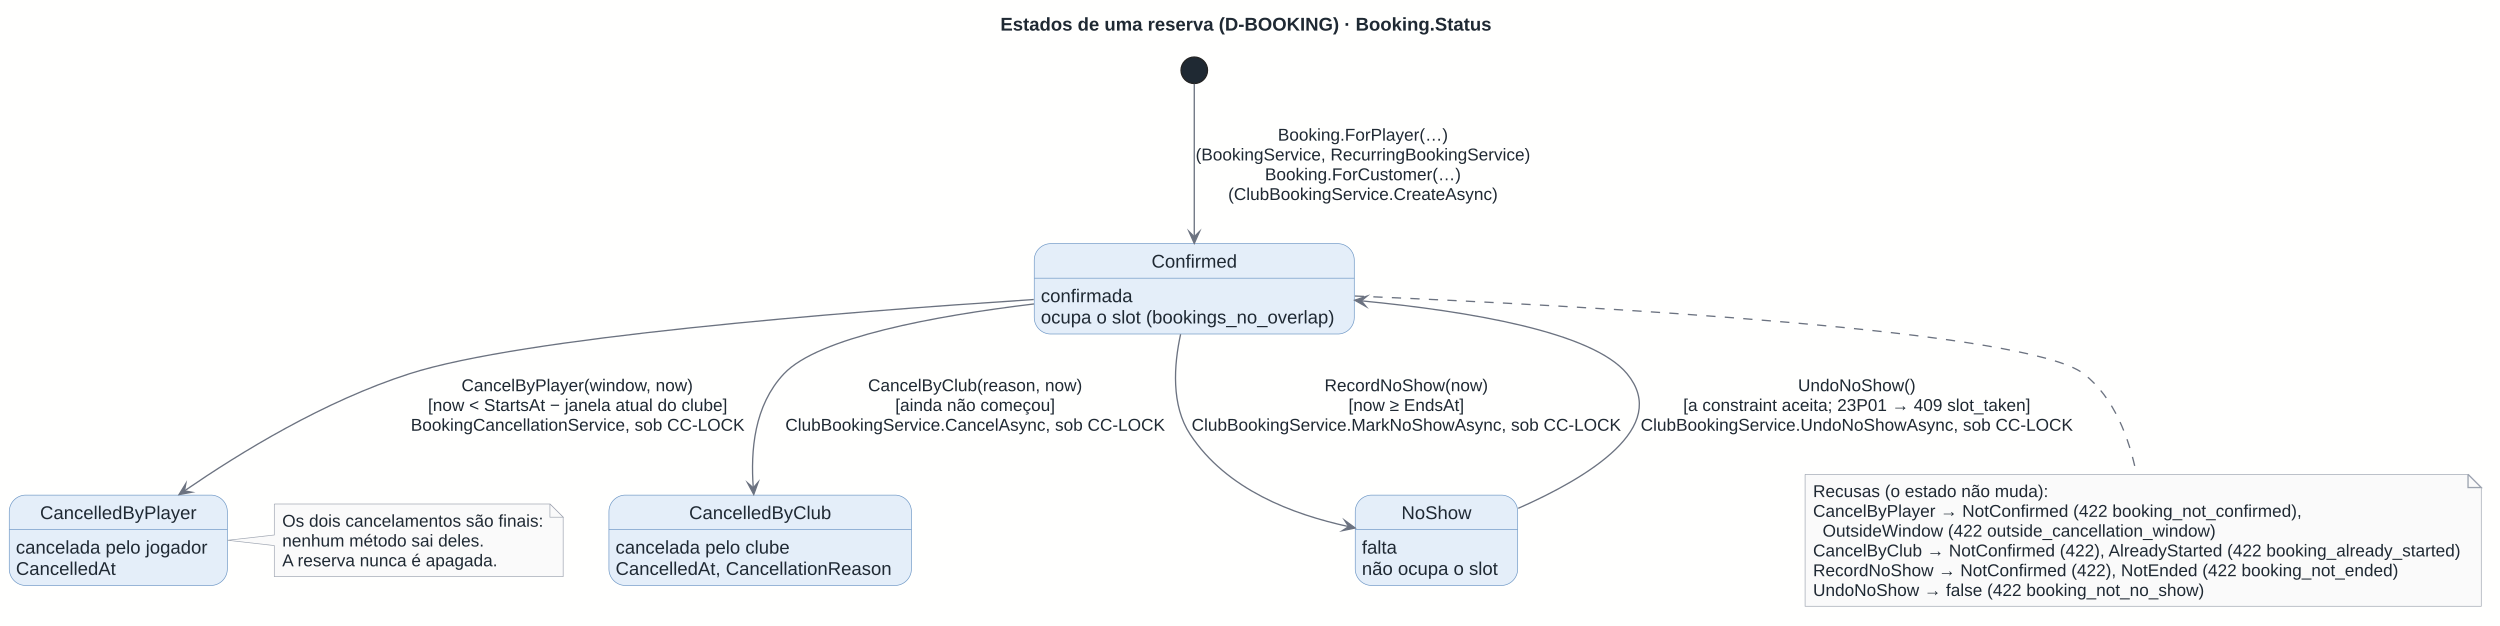
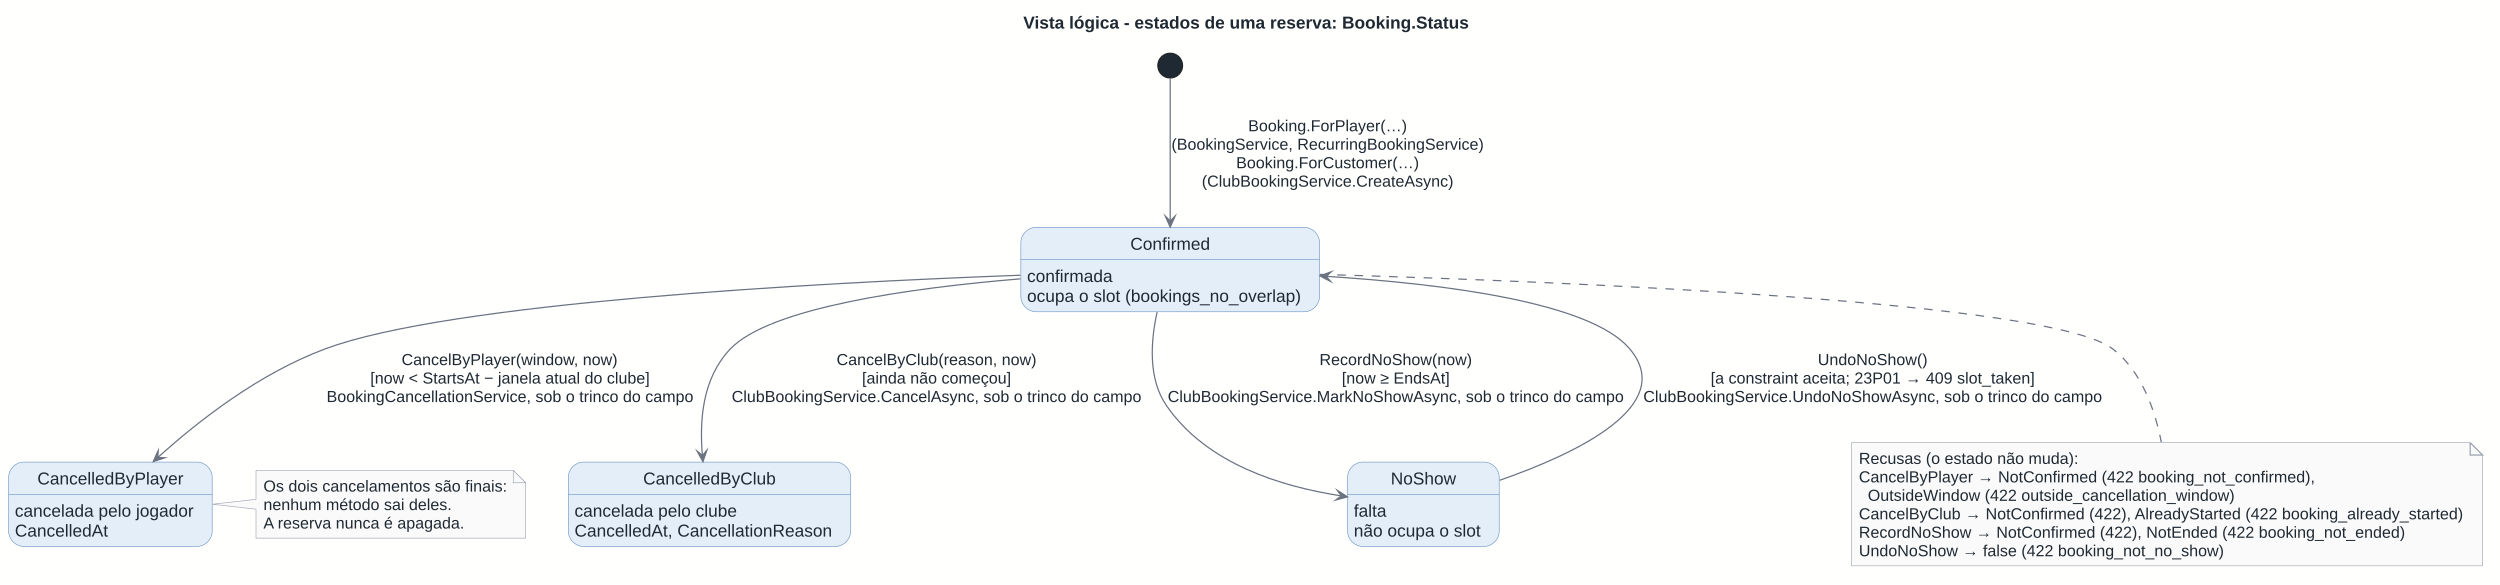
- <svg xmlns="http://www.w3.org/2000/svg" version="1.1" data-diagram-type="STATE" style="width:1889px;height:473px;background:#FFFFFE;" width="1889px" height="473px" viewBox="0 0 1889 473" zoomAndPan="magnify" preserveAspectRatio="none" contentStyleType="text/css">
+ <svg xmlns="http://www.w3.org/2000/svg" version="1.1" data-diagram-type="STATE" style="width:2024px;height:473px;background:#FFFFFE;" width="2024px" height="473px" viewBox="0 0 2024 473" zoomAndPan="magnify" preserveAspectRatio="none" contentStyleType="text/css">
  <defs />
  <g font-family="sans-serif" lengthAdjust="spacing">
-     <rect x="0" y="0" width="1889" height="473" fill="#FFFFFE" style="stroke:none;" />
+     <rect x="0" y="0" width="2024" height="473" fill="#FFFFFE" style="stroke:none;" />
    <g class="title" data-source-line="7">
-       <text x="755.89" y="23.132" fill="#1F2933" font-size="14" textLength="371.068" font-weight="700" font-family="Arial, Liberation Sans, Helvetica, sans-serif">Estados de uma reserva (D-BOOKING) · Booking.Status</text>
+       <text x="828.425" y="23.132" fill="#1F2933" font-size="14" textLength="360.999" font-weight="700" font-family="Arial, Liberation Sans, Helvetica, sans-serif">Vista lógica - estados de uma reserva: Booking.Status</text>
    </g>
    <g class="entity" data-qualified-name="Confirmed" id="ent0001" data-source-line="10">
-       <rect x="781.48" y="184.099" width="241.813" height="68.296" fill="#E4EEF9" style="stroke:#6B95C4;stroke-width:0.5;" rx="12.5" ry="12.5" />
-       <line x1="781.48" y1="210.197" x2="1023.293" y2="210.197" style="stroke:#6B95C4;stroke-width:0.5;" />
-       <text x="870.097" y="202.23" fill="#1F2933" font-size="14" textLength="64.579" font-family="Arial, Liberation Sans, Helvetica, sans-serif">Confirmed</text>
-       <text x="786.48" y="228.329" fill="#1F2933" font-size="14" textLength="69.255" font-family="Arial, Liberation Sans, Helvetica, sans-serif">confirmada</text>
-       <text x="786.48" y="244.428" fill="#1F2933" font-size="14" textLength="221.813" font-family="Arial, Liberation Sans, Helvetica, sans-serif">ocupa o slot (bookings_no_overlap)</text>
+       <rect x="826.48" y="184.099" width="241.813" height="68.296" fill="#E4EEF9" style="stroke:#6B95C4;stroke-width:0.5;" rx="12.5" ry="12.5" />
+       <line x1="826.48" y1="210.197" x2="1068.293" y2="210.197" style="stroke:#6B95C4;stroke-width:0.5;" />
+       <text x="915.097" y="202.23" fill="#1F2933" font-size="14" textLength="64.579" font-family="Arial, Liberation Sans, Helvetica, sans-serif">Confirmed</text>
+       <text x="831.48" y="228.329" fill="#1F2933" font-size="14" textLength="69.255" font-family="Arial, Liberation Sans, Helvetica, sans-serif">confirmada</text>
+       <text x="831.48" y="244.428" fill="#1F2933" font-size="14" textLength="221.813" font-family="Arial, Liberation Sans, Helvetica, sans-serif">ocupa o slot (bookings_no_overlap)</text>
    </g>
    <g class="entity" data-qualified-name="CancelledByPlayer" id="ent0002" data-source-line="11">
      <rect x="7" y="374.099" width="164.778" height="68.296" fill="#E4EEF9" style="stroke:#6B95C4;stroke-width:0.5;" rx="12.5" ry="12.5" />
      <line x1="7" y1="400.197" x2="171.778" y2="400.197" style="stroke:#6B95C4;stroke-width:0.5;" />
      <text x="30.248" y="392.23" fill="#1F2933" font-size="14" textLength="118.282" font-family="Arial, Liberation Sans, Helvetica, sans-serif">CancelledByPlayer</text>
      <text x="12" y="418.329" fill="#1F2933" font-size="14" textLength="144.778" font-family="Arial, Liberation Sans, Helvetica, sans-serif">cancelada pelo jogador</text>
      <text x="12" y="434.428" fill="#1F2933" font-size="14" textLength="75.489" font-family="Arial, Liberation Sans, Helvetica, sans-serif">CancelledAt</text>
    </g>
    <g class="entity" data-qualified-name="CancelledByClub" id="ent0003" data-source-line="12">
      <rect x="460.1" y="374.099" width="228.571" height="68.296" fill="#E4EEF9" style="stroke:#6B95C4;stroke-width:0.5;" rx="12.5" ry="12.5" />
      <line x1="460.1" y1="400.197" x2="688.671" y2="400.197" style="stroke:#6B95C4;stroke-width:0.5;" />
      <text x="520.689" y="392.23" fill="#1F2933" font-size="14" textLength="107.393" font-family="Arial, Liberation Sans, Helvetica, sans-serif">CancelledByClub</text>
      <text x="465.1" y="418.329" fill="#1F2933" font-size="14" textLength="131.544" font-family="Arial, Liberation Sans, Helvetica, sans-serif">cancelada pelo clube</text>
      <text x="465.1" y="434.428" fill="#1F2933" font-size="14" textLength="208.571" font-family="Arial, Liberation Sans, Helvetica, sans-serif">CancelledAt, CancellationReason</text>
    </g>
    <g class="entity" data-qualified-name="NoShow" id="ent0004" data-source-line="13">
-       <rect x="1024.02" y="374.099" width="122.744" height="68.296" fill="#E4EEF9" style="stroke:#6B95C4;stroke-width:0.5;" rx="12.5" ry="12.5" />
-       <line x1="1024.02" y1="400.197" x2="1146.764" y2="400.197" style="stroke:#6B95C4;stroke-width:0.5;" />
-       <text x="1058.934" y="392.23" fill="#1F2933" font-size="14" textLength="52.917" font-family="Arial, Liberation Sans, Helvetica, sans-serif">NoShow</text>
-       <text x="1029.02" y="418.329" fill="#1F2933" font-size="14" textLength="26.462" font-family="Arial, Liberation Sans, Helvetica, sans-serif">falta</text>
-       <text x="1029.02" y="434.428" fill="#1F2933" font-size="14" textLength="102.744" font-family="Arial, Liberation Sans, Helvetica, sans-serif">não ocupa o slot</text>
+       <rect x="1091.02" y="374.099" width="122.744" height="68.296" fill="#E4EEF9" style="stroke:#6B95C4;stroke-width:0.5;" rx="12.5" ry="12.5" />
+       <line x1="1091.02" y1="400.197" x2="1213.764" y2="400.197" style="stroke:#6B95C4;stroke-width:0.5;" />
+       <text x="1125.934" y="392.23" fill="#1F2933" font-size="14" textLength="52.917" font-family="Arial, Liberation Sans, Helvetica, sans-serif">NoShow</text>
+       <text x="1096.02" y="418.329" fill="#1F2933" font-size="14" textLength="26.462" font-family="Arial, Liberation Sans, Helvetica, sans-serif">falta</text>
+       <text x="1096.02" y="434.428" fill="#1F2933" font-size="14" textLength="102.744" font-family="Arial, Liberation Sans, Helvetica, sans-serif">não ocupa o slot</text>
    </g>
    <g class="start_entity" data-qualified-name=".start." id="ent0005" data-source-line="15">
-       <ellipse cx="902.39" cy="53.099" rx="10" ry="10" fill="#1F2933" style="stroke:#222;stroke-width:1;" />
+       <ellipse cx="947.39" cy="53.099" rx="10" ry="10" fill="#1F2933" style="stroke:#222;stroke-width:1;" />
    </g>
    <g class="entity" data-qualified-name="GMN11" id="ent0012" data-source-line="22">
      <path d="M207.26,380.819 L207.26,404.239 L171.85,408.239 L207.26,412.239 L207.26,435.665 A0,0 0 0 0 207.26,435.665 L425.526,435.665 A0,0 0 0 0 425.526,435.665 L425.526,390.819 L415.526,380.819 L207.26,380.819 A0,0 0 0 0 207.26,380.819" style="stroke:#9CA3AF;stroke-width:0.5;" fill="#FAFAFA" />
      <path d="M415.526,380.819 L415.526,390.819 L425.526,390.819 L415.526,380.819" style="stroke:#9CA3AF;stroke-width:0.5;" fill="#FAFAFA" />
      <text x="213.26" y="398.012" fill="#1F2933" font-size="13" textLength="197.266" font-family="Arial, Liberation Sans, Helvetica, sans-serif">Os dois cancelamentos são finais:</text>
      <text x="213.26" y="412.961" fill="#1F2933" font-size="13" textLength="152.483" font-family="Arial, Liberation Sans, Helvetica, sans-serif">nenhum método sai deles.</text>
      <text x="213.26" y="427.91" fill="#1F2933" font-size="13" textLength="163.338" font-family="Arial, Liberation Sans, Helvetica, sans-serif">A reserva nunca é apagada.</text>
    </g>
    <g class="entity" data-qualified-name="GMN14" id="ent0015" data-source-line="28">
-       <path d="M1363.93,358.399 L1363.93,458.091 L1874.848,458.091 L1874.848,368.399 L1864.848,358.399 L1363.93,358.399" style="stroke:#9CA3AF;stroke-width:0.5;" fill="#FAFAFA" />
-       <path d="M1864.848,358.399 L1864.848,368.399 L1874.848,368.399 L1864.848,358.399" style="stroke:#9CA3AF;stroke-width:1;" fill="#FAFAFA" />
-       <text x="1369.93" y="375.592" fill="#1F2933" font-size="13" textLength="177.766" font-family="Arial, Liberation Sans, Helvetica, sans-serif">Recusas (o estado não muda):</text>
-       <text x="1369.93" y="390.541" fill="#1F2933" font-size="13" textLength="369.237" font-family="Arial, Liberation Sans, Helvetica, sans-serif">CancelByPlayer → NotConfirmed (422 booking_not_confirmed),</text>
-       <text x="1377.154" y="405.49" fill="#1F2933" font-size="13" textLength="297" font-family="Arial, Liberation Sans, Helvetica, sans-serif">OutsideWindow (422 outside_cancellation_window)</text>
-       <text x="1369.93" y="420.439" fill="#1F2933" font-size="13" textLength="489.918" font-family="Arial, Liberation Sans, Helvetica, sans-serif">CancelByClub → NotConfirmed (422), AlreadyStarted (422 booking_already_started)</text>
-       <text x="1369.93" y="435.387" fill="#1F2933" font-size="13" textLength="442.26" font-family="Arial, Liberation Sans, Helvetica, sans-serif">RecordNoShow → NotConfirmed (422), NotEnded (422 booking_not_ended)</text>
-       <text x="1369.93" y="450.336" fill="#1F2933" font-size="13" textLength="295.579" font-family="Arial, Liberation Sans, Helvetica, sans-serif">UndoNoShow → false (422 booking_not_no_show)</text>
+       <path d="M1498.93,358.399 L1498.93,458.091 L2009.848,458.091 L2009.848,368.399 L1999.848,358.399 L1498.93,358.399" style="stroke:#9CA3AF;stroke-width:0.5;" fill="#FAFAFA" />
+       <path d="M1999.848,358.399 L1999.848,368.399 L2009.848,368.399 L1999.848,358.399" style="stroke:#9CA3AF;stroke-width:1;" fill="#FAFAFA" />
+       <text x="1504.93" y="375.592" fill="#1F2933" font-size="13" textLength="177.766" font-family="Arial, Liberation Sans, Helvetica, sans-serif">Recusas (o estado não muda):</text>
+       <text x="1504.93" y="390.541" fill="#1F2933" font-size="13" textLength="369.237" font-family="Arial, Liberation Sans, Helvetica, sans-serif">CancelByPlayer → NotConfirmed (422 booking_not_confirmed),</text>
+       <text x="1512.154" y="405.49" fill="#1F2933" font-size="13" textLength="297" font-family="Arial, Liberation Sans, Helvetica, sans-serif">OutsideWindow (422 outside_cancellation_window)</text>
+       <text x="1504.93" y="420.439" fill="#1F2933" font-size="13" textLength="489.918" font-family="Arial, Liberation Sans, Helvetica, sans-serif">CancelByClub → NotConfirmed (422), AlreadyStarted (422 booking_already_started)</text>
+       <text x="1504.93" y="435.387" fill="#1F2933" font-size="13" textLength="442.26" font-family="Arial, Liberation Sans, Helvetica, sans-serif">RecordNoShow → NotConfirmed (422), NotEnded (422 booking_not_ended)</text>
+       <text x="1504.93" y="450.336" fill="#1F2933" font-size="13" textLength="295.579" font-family="Arial, Liberation Sans, Helvetica, sans-serif">UndoNoShow → false (422 booking_not_no_show)</text>
    </g>
    <g class="link" data-entity-1="ent0005" data-entity-2="ent0001" id="lnk6" data-source-line="15" data-link-type="dependency">
-       <path d="M902.39,63.339 C902.39,86.119 902.39,140.899 902.39,178.899" style="stroke:#6B7280;stroke-width:1;" fill="none" id="*start*-to-Confirmed" />
-       <polygon points="902.39,183.899,906.39,174.899,902.39,178.899,898.39,174.899,902.39,183.899" fill="#6B7280" style="stroke:#6B7280;stroke-width:1;stroke-linejoin:miter;stroke-miterlimit:10;" />
-       <text x="965.537" y="106.292" fill="#1F2933" font-size="13" textLength="128.597" font-family="Arial, Liberation Sans, Helvetica, sans-serif">Booking.ForPlayer(…)</text>
-       <text x="903.39" y="121.241" fill="#1F2933" font-size="13" textLength="252.891" font-family="Arial, Liberation Sans, Helvetica, sans-serif">(BookingService, RecurringBookingService)</text>
-       <text x="955.787" y="136.19" fill="#1F2933" font-size="13" textLength="148.097" font-family="Arial, Liberation Sans, Helvetica, sans-serif">Booking.ForCustomer(…)</text>
-       <text x="927.959" y="151.139" fill="#1F2933" font-size="13" textLength="203.753" font-family="Arial, Liberation Sans, Helvetica, sans-serif">(ClubBookingService.CreateAsync)</text>
+       <path d="M947.39,63.339 C947.39,86.119 947.39,140.899 947.39,178.899" style="stroke:#6B7280;stroke-width:1;" fill="none" id="*start*-to-Confirmed" />
+       <polygon points="947.39,183.899,951.39,174.899,947.39,178.899,943.39,174.899,947.39,183.899" fill="#6B7280" style="stroke:#6B7280;stroke-width:1;stroke-linejoin:miter;stroke-miterlimit:10;" />
+       <text x="1010.537" y="106.292" fill="#1F2933" font-size="13" textLength="128.597" font-family="Arial, Liberation Sans, Helvetica, sans-serif">Booking.ForPlayer(…)</text>
+       <text x="948.39" y="121.241" fill="#1F2933" font-size="13" textLength="252.891" font-family="Arial, Liberation Sans, Helvetica, sans-serif">(BookingService, RecurringBookingService)</text>
+       <text x="1000.787" y="136.19" fill="#1F2933" font-size="13" textLength="148.097" font-family="Arial, Liberation Sans, Helvetica, sans-serif">Booking.ForCustomer(…)</text>
+       <text x="972.959" y="151.139" fill="#1F2933" font-size="13" textLength="203.753" font-family="Arial, Liberation Sans, Helvetica, sans-serif">(ClubBookingService.CreateAsync)</text>
    </g>
    <g class="link" data-entity-1="ent0001" data-entity-2="ent0002" id="lnk7" data-source-line="16" data-link-type="dependency">
-       <path d="M781.09,226.319 C633.75,235.919 394.34,255.079 309.39,282.399 C244.8,303.169 182.162,341.508 139.382,370.888" style="stroke:#6B7280;stroke-width:1;" fill="none" id="Confirmed-to-CancelledByPlayer" />
-       <polygon points="135.26,373.719,144.943,371.921,139.382,370.888,140.414,365.326,135.26,373.719" fill="#6B7280" style="stroke:#6B7280;stroke-width:1;stroke-linejoin:miter;stroke-miterlimit:10;" />
-       <text x="348.692" y="295.592" fill="#1F2933" font-size="13" textLength="175.57" font-family="Arial, Liberation Sans, Helvetica, sans-serif">CancelByPlayer(window, now)</text>
-       <text x="323.377" y="310.541" fill="#1F2933" font-size="13" textLength="226.199" font-family="Arial, Liberation Sans, Helvetica, sans-serif">[now &lt; StartsAt − janela atual do clube]</text>
-       <text x="310.39" y="325.49" fill="#1F2933" font-size="13" textLength="252.173" font-family="Arial, Liberation Sans, Helvetica, sans-serif">BookingCancellationService, sob CC-LOCK</text>
+       <path d="M826.11,222.819 C657.95,229.069 363.38,245.079 263.39,282.399 C209.4,302.549 160.718,340.725 127.778,370.345" style="stroke:#6B7280;stroke-width:1;" fill="none" id="Confirmed-to-CancelledByPlayer" />
+       <polygon points="124.06,373.689,133.427,370.645,127.778,370.345,128.078,364.697,124.06,373.689" fill="#6B7280" style="stroke:#6B7280;stroke-width:1;stroke-linejoin:miter;stroke-miterlimit:10;" />
+       <text x="325.105" y="295.592" fill="#1F2933" font-size="13" textLength="175.57" font-family="Arial, Liberation Sans, Helvetica, sans-serif">CancelByPlayer(window, now)</text>
+       <text x="299.791" y="310.541" fill="#1F2933" font-size="13" textLength="226.199" font-family="Arial, Liberation Sans, Helvetica, sans-serif">[now &lt; StartsAt − janela atual do clube]</text>
+       <text x="264.39" y="325.49" fill="#1F2933" font-size="13" textLength="297" font-family="Arial, Liberation Sans, Helvetica, sans-serif">BookingCancellationService, sob o trinco do campo</text>
    </g>
    <g class="link" data-entity-1="ent0001" data-entity-2="ent0003" id="lnk8" data-source-line="17" data-link-type="dependency">
-       <path d="M781.27,229.659 C705.82,238.759 618.31,254.939 592.39,282.399 C569.69,306.449 567.151,340.572 569.171,368.612" style="stroke:#6B7280;stroke-width:1;" fill="none" id="Confirmed-to-CancelledByClub" />
-       <polygon points="569.53,373.599,572.873,364.334,569.171,368.612,564.894,364.909,569.53,373.599" fill="#6B7280" style="stroke:#6B7280;stroke-width:1;stroke-linejoin:miter;stroke-miterlimit:10;" />
-       <text x="655.886" y="295.592" fill="#1F2933" font-size="13" textLength="161.853" font-family="Arial, Liberation Sans, Helvetica, sans-serif">CancelByClub(reason, now)</text>
-       <text x="676.465" y="310.541" fill="#1F2933" font-size="13" textLength="120.694" font-family="Arial, Liberation Sans, Helvetica, sans-serif">[ainda não começou]</text>
-       <text x="593.39" y="325.49" fill="#1F2933" font-size="13" textLength="286.844" font-family="Arial, Liberation Sans, Helvetica, sans-serif">ClubBookingService.CancelAsync, sob CC-LOCK</text>
+       <path d="M826.11,225.749 C735.99,233.239 623.35,249.119 591.39,282.399 C568.43,306.299 566.263,340.647 568.673,368.787" style="stroke:#6B7280;stroke-width:1;" fill="none" id="Confirmed-to-CancelledByClub" />
+       <polygon points="569.1,373.769,572.317,364.46,568.673,368.787,564.347,365.143,569.1,373.769" fill="#6B7280" style="stroke:#6B7280;stroke-width:1;stroke-linejoin:miter;stroke-miterlimit:10;" />
+       <text x="677.299" y="295.592" fill="#1F2933" font-size="13" textLength="161.853" font-family="Arial, Liberation Sans, Helvetica, sans-serif">CancelByClub(reason, now)</text>
+       <text x="697.879" y="310.541" fill="#1F2933" font-size="13" textLength="120.694" font-family="Arial, Liberation Sans, Helvetica, sans-serif">[ainda não começou]</text>
+       <text x="592.39" y="325.49" fill="#1F2933" font-size="13" textLength="331.671" font-family="Arial, Liberation Sans, Helvetica, sans-serif">ClubBookingService.CancelAsync, sob o trinco do campo</text>
    </g>
    <g class="link" data-entity-1="ent0001" data-entity-2="ent0004" id="lnk9" data-source-line="18" data-link-type="dependency">
-       <path d="M892.07,252.539 C887.01,275.699 884.74,306.269 899.39,328.399 C926.89,369.919 976.225,388.575 1019.065,397.905" style="stroke:#6B7280;stroke-width:1;" fill="none" id="Confirmed-to-NoShow" />
-       <polygon points="1023.95,398.969,1016.007,393.145,1019.065,397.905,1014.305,400.962,1023.95,398.969" fill="#6B7280" style="stroke:#6B7280;stroke-width:1;stroke-linejoin:miter;stroke-miterlimit:10;" />
-       <text x="1000.816" y="295.592" fill="#1F2933" font-size="13" textLength="123.551" font-family="Arial, Liberation Sans, Helvetica, sans-serif">RecordNoShow(now)</text>
-       <text x="1018.92" y="310.541" fill="#1F2933" font-size="13" textLength="87.344" font-family="Arial, Liberation Sans, Helvetica, sans-serif">[now ≥ EndsAt]</text>
-       <text x="900.39" y="325.49" fill="#1F2933" font-size="13" textLength="324.403" font-family="Arial, Liberation Sans, Helvetica, sans-serif">ClubBookingService.MarkNoShowAsync, sob CC-LOCK</text>
+       <path d="M936.81,252.719 C931.62,275.959 929.31,306.559 944.39,328.399 C977.08,375.749 1037.239,393.922 1085.949,401.482" style="stroke:#6B7280;stroke-width:1;" fill="none" id="Confirmed-to-NoShow" />
+       <polygon points="1090.89,402.249,1082.61,396.916,1085.949,401.482,1081.383,404.821,1090.89,402.249" fill="#6B7280" style="stroke:#6B7280;stroke-width:1;stroke-linejoin:miter;stroke-miterlimit:10;" />
+       <text x="1068.23" y="295.592" fill="#1F2933" font-size="13" textLength="123.551" font-family="Arial, Liberation Sans, Helvetica, sans-serif">RecordNoShow(now)</text>
+       <text x="1086.333" y="310.541" fill="#1F2933" font-size="13" textLength="87.344" font-family="Arial, Liberation Sans, Helvetica, sans-serif">[now ≥ EndsAt]</text>
+       <text x="945.39" y="325.49" fill="#1F2933" font-size="13" textLength="369.23" font-family="Arial, Liberation Sans, Helvetica, sans-serif">ClubBookingService.MarkNoShowAsync, sob o trinco do campo</text>
    </g>
    <g class="link" data-entity-1="ent0004" data-entity-2="ent0001" id="lnk10" data-source-line="19" data-link-type="dependency">
-       <path d="M1147.17,384.089 C1200.01,360.819 1262.67,322.719 1229.39,282.399 C1203.26,250.739 1110.477,235.251 1028.607,227.311" style="stroke:#6B7280;stroke-width:1;" fill="none" id="NoShow-to-Confirmed" />
-       <polygon points="1023.63,226.829,1032.202,231.679,1028.607,227.311,1032.974,223.716,1023.63,226.829" fill="#6B7280" style="stroke:#6B7280;stroke-width:1;stroke-linejoin:miter;stroke-miterlimit:10;" />
-       <text x="1358.56" y="295.592" fill="#1F2933" font-size="13" textLength="88.874" font-family="Arial, Liberation Sans, Helvetica, sans-serif">UndoNoShow()</text>
-       <text x="1271.832" y="310.541" fill="#1F2933" font-size="13" textLength="262.33" font-family="Arial, Liberation Sans, Helvetica, sans-serif">[a constraint aceita; 23P01 → 409 slot_taken]</text>
-       <text x="1239.7" y="325.49" fill="#1F2933" font-size="13" textLength="326.593" font-family="Arial, Liberation Sans, Helvetica, sans-serif">ClubBookingService.UndoNoShowAsync, sob CC-LOCK</text>
+       <path d="M1214.17,388.819 C1276.43,367.169 1358.16,328.309 1319.39,282.399 C1287.58,244.739 1169.6,229.847 1073.64,223.717" style="stroke:#6B7280;stroke-width:1;" fill="none" id="NoShow-to-Confirmed" />
+       <polygon points="1068.65,223.399,1077.377,227.964,1073.64,223.717,1077.887,219.981,1068.65,223.399" fill="#6B7280" style="stroke:#6B7280;stroke-width:1;stroke-linejoin:miter;stroke-miterlimit:10;" />
+       <text x="1471.693" y="295.592" fill="#1F2933" font-size="13" textLength="88.874" font-family="Arial, Liberation Sans, Helvetica, sans-serif">UndoNoShow()</text>
+       <text x="1384.965" y="310.541" fill="#1F2933" font-size="13" textLength="262.33" font-family="Arial, Liberation Sans, Helvetica, sans-serif">[a constraint aceita; 23P01 → 409 slot_taken]</text>
+       <text x="1330.42" y="325.49" fill="#1F2933" font-size="13" textLength="371.42" font-family="Arial, Liberation Sans, Helvetica, sans-serif">ClubBookingService.UndoNoShowAsync, sob o trinco do campo</text>
    </g>
    <g class="link" data-entity-1="ent0001" data-entity-2="ent0015" id="lnk16" data-source-line="28" data-link-type="association">
-       <path d="M1023.7,223.669 C1205.49,231.329 1531.93,249.489 1574.39,282.399 C1597.61,300.389 1608.86,331.429 1614.31,358.059" style="stroke:#6B7280;stroke-width:1;stroke-dasharray:7,7;" fill="none" id="Confirmed-GMN14" />
+       <path d="M1068.61,222.139 C1271.07,227.999 1660.83,244.149 1710.39,282.399 C1733.59,300.299 1744.59,331.339 1749.79,357.989" style="stroke:#6B7280;stroke-width:1;stroke-dasharray:7,7;" fill="none" id="Confirmed-GMN14" />
    </g>
  </g>
</svg>
